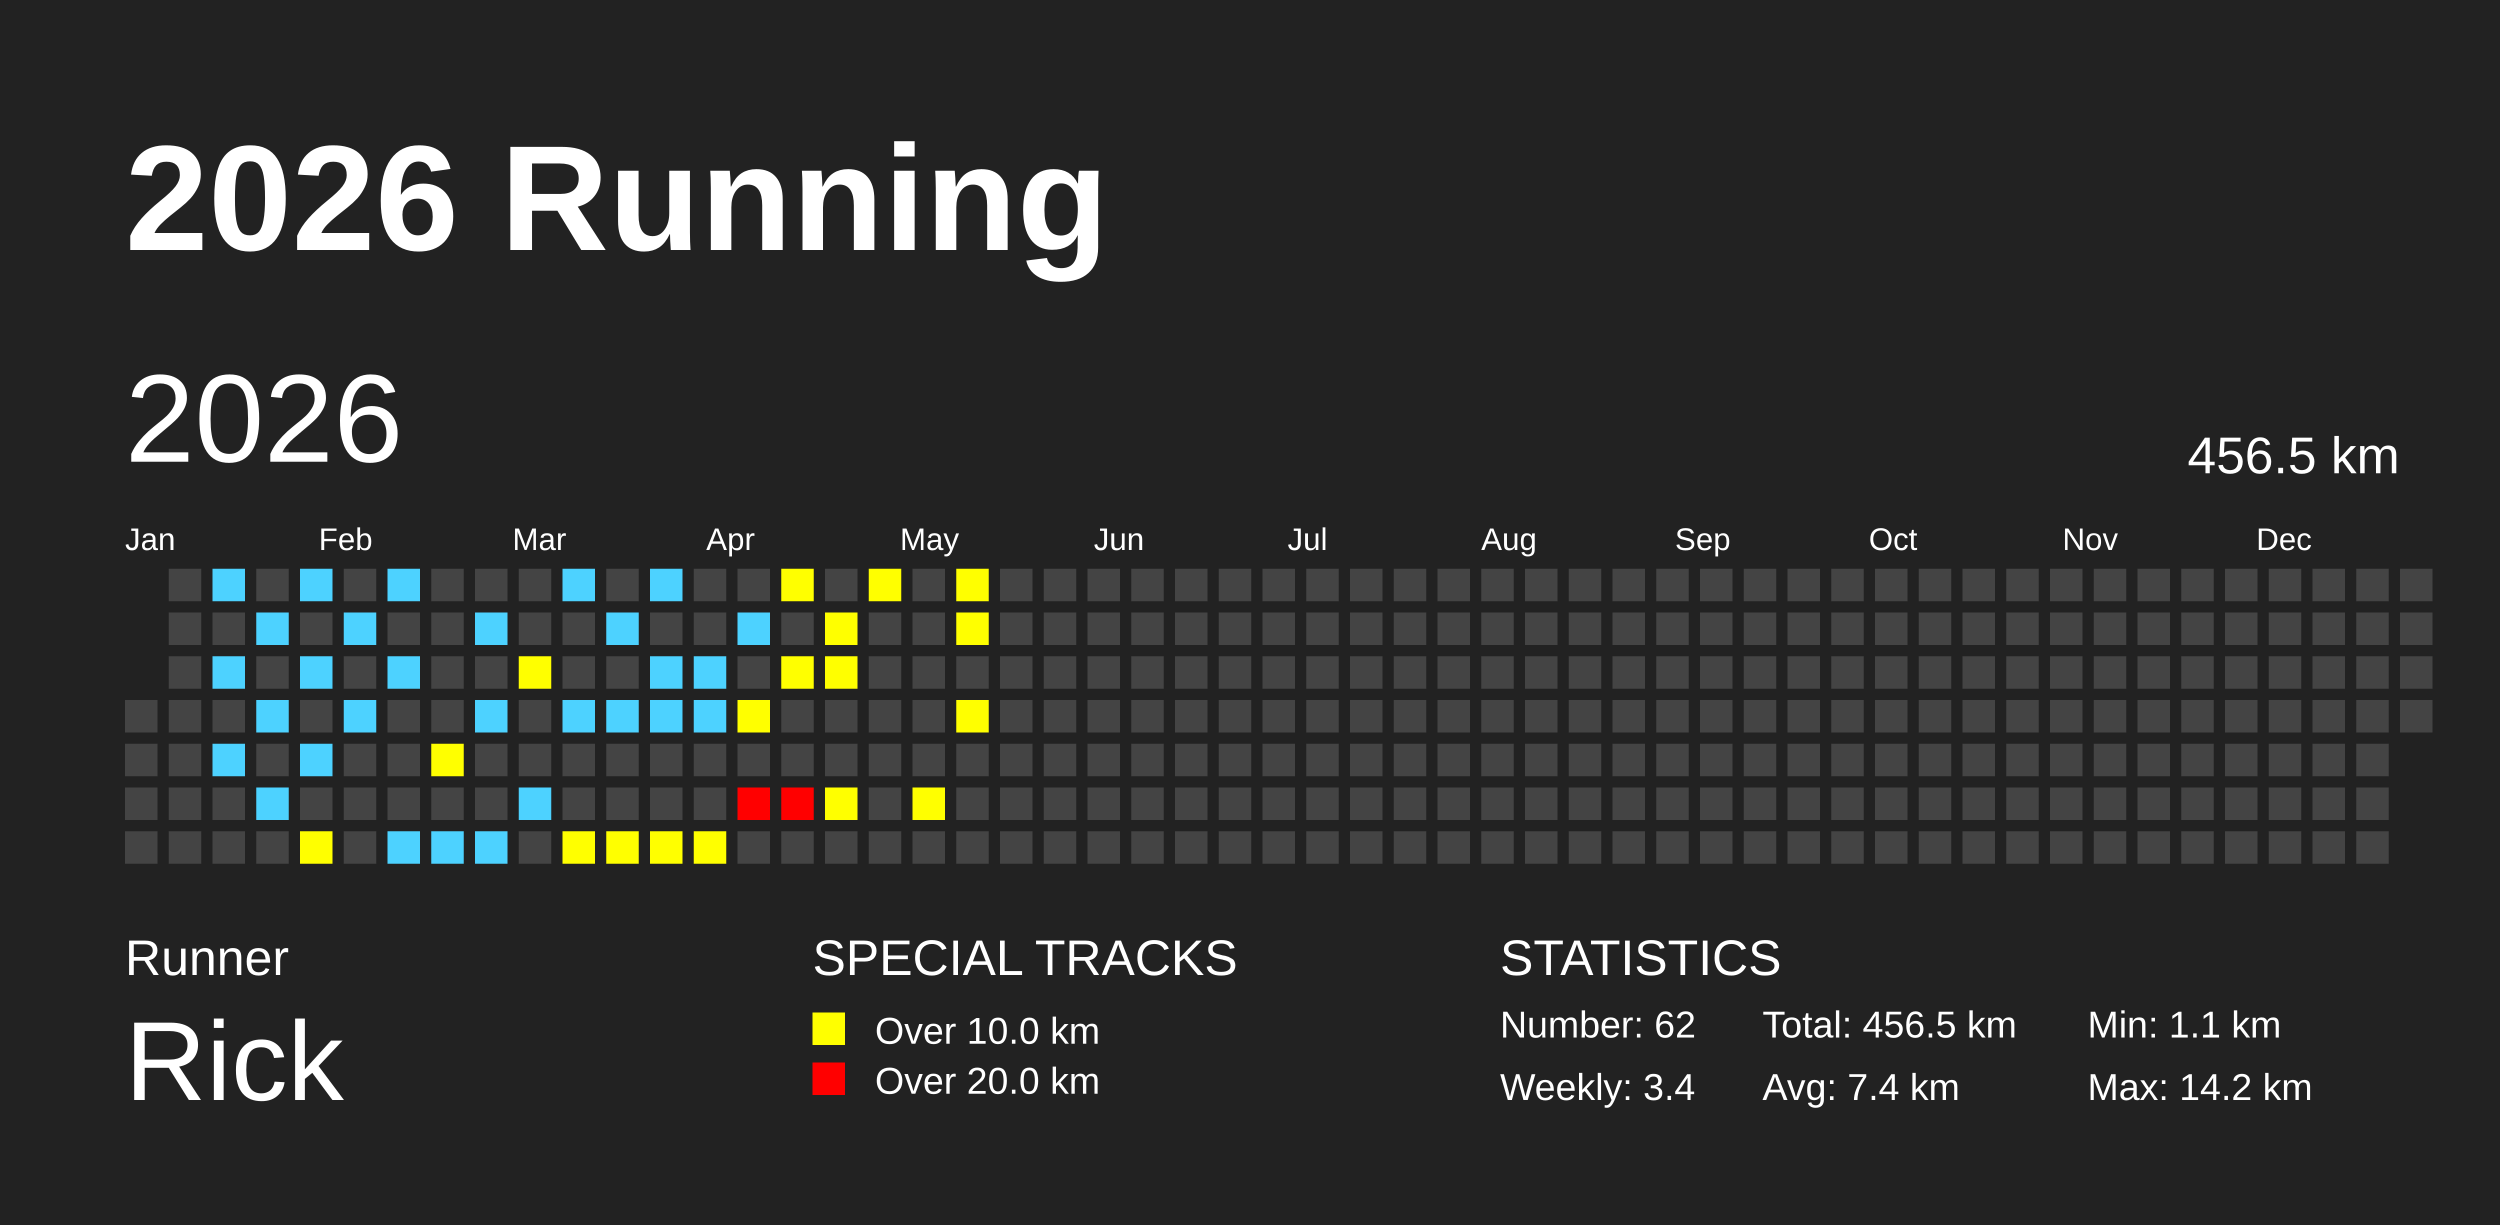
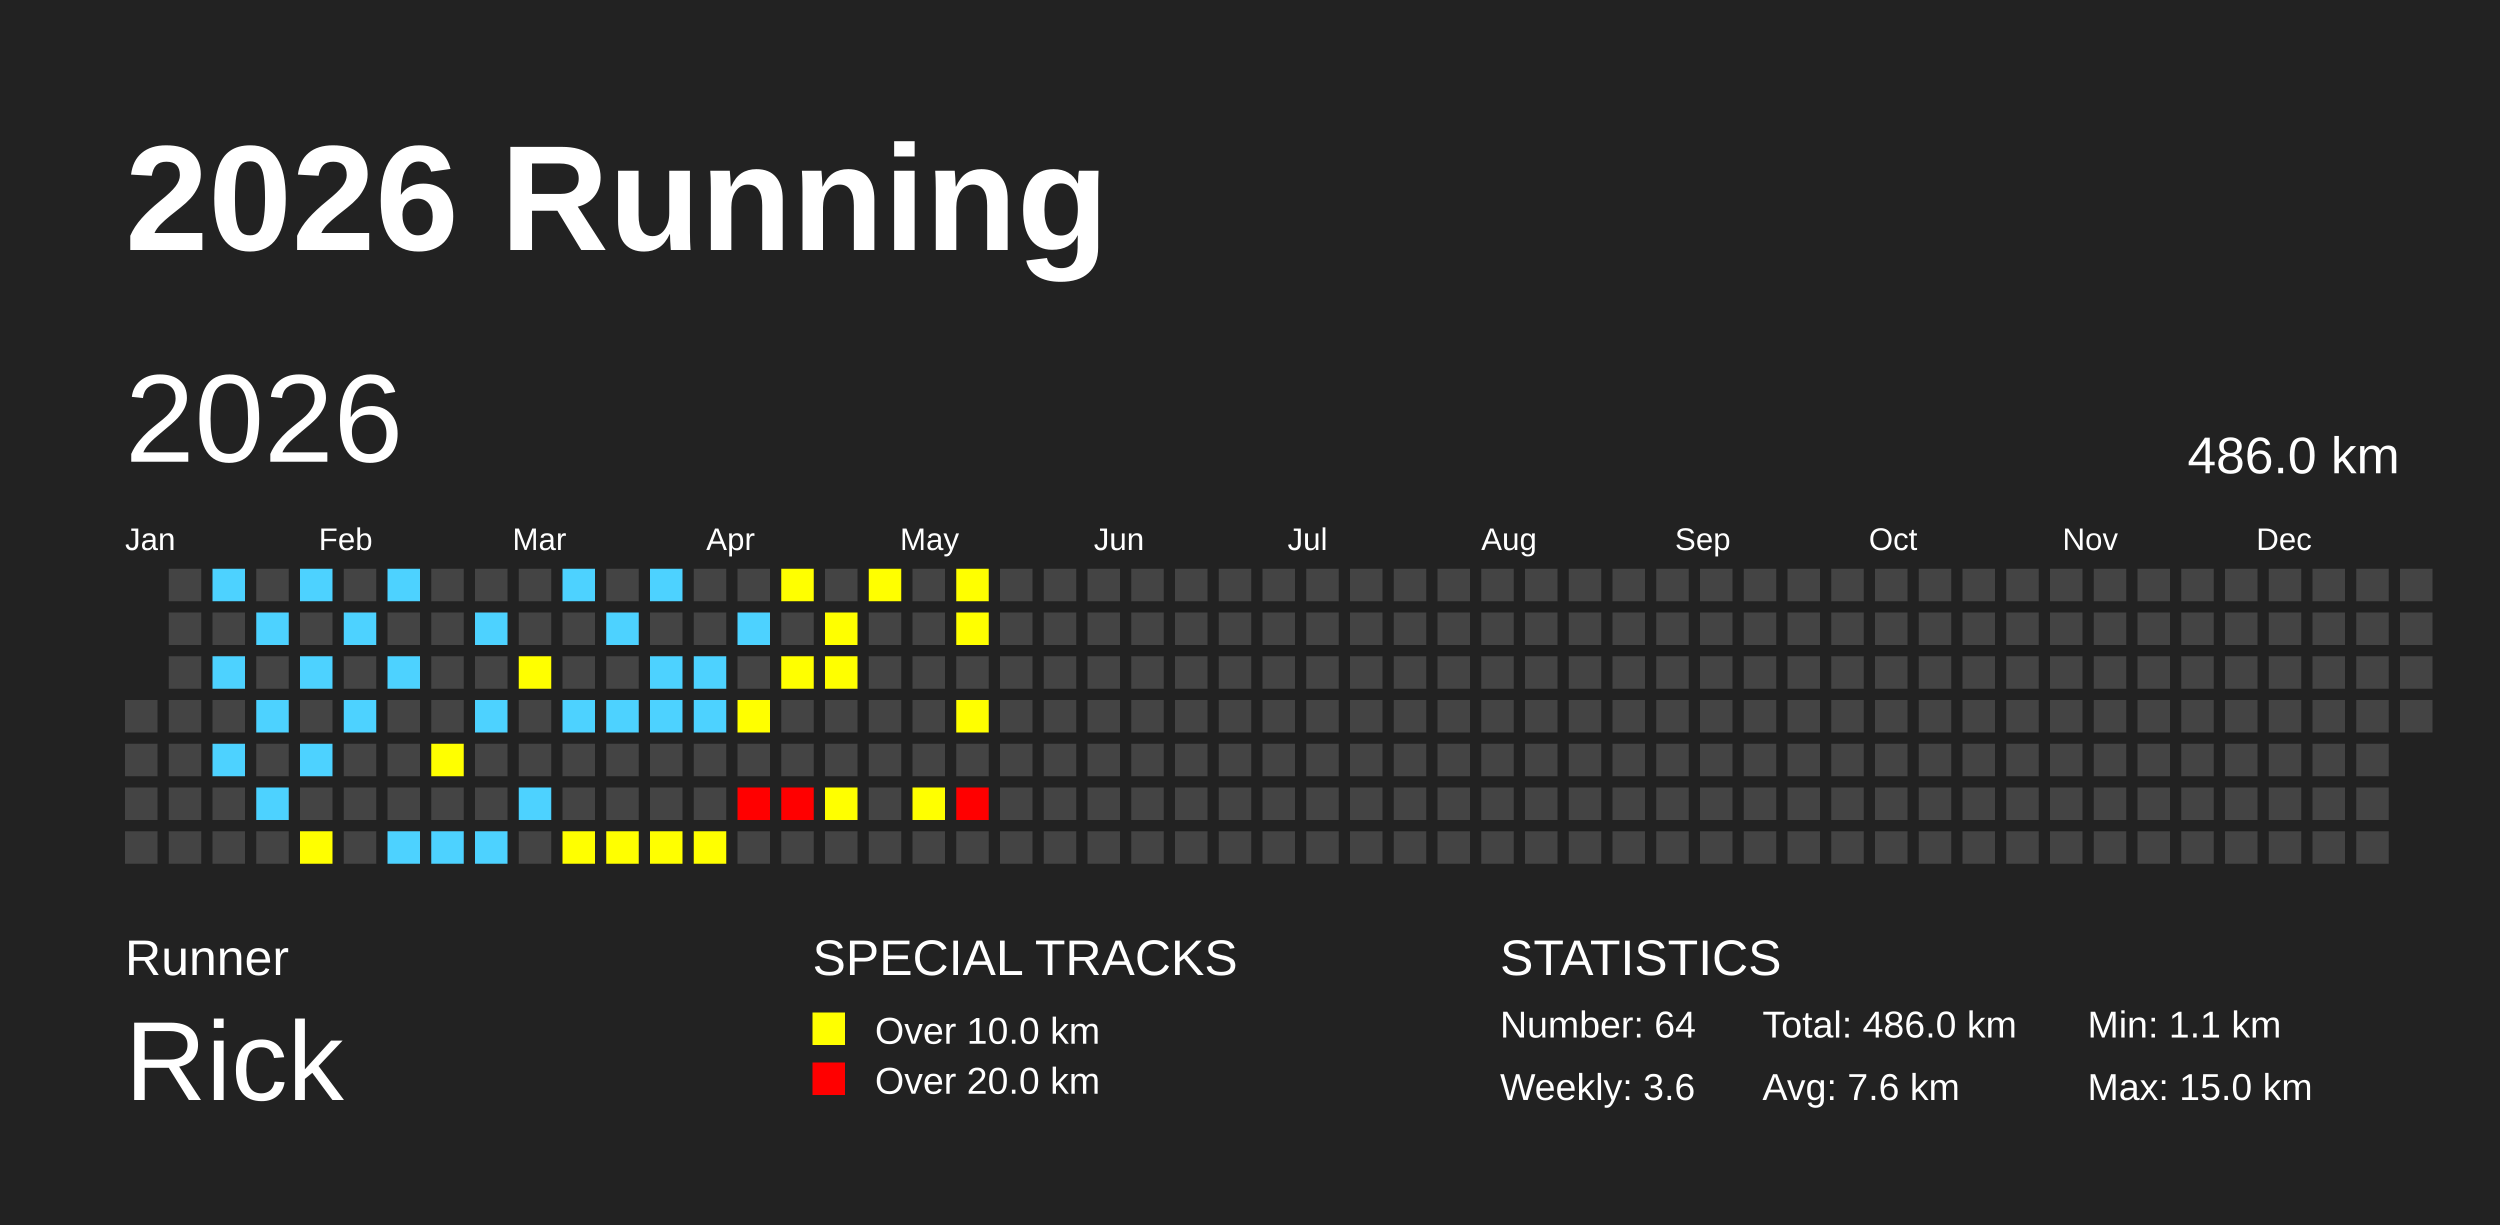
<svg xmlns="http://www.w3.org/2000/svg" baseProfile="full" height="98mm" version="1.1" viewBox="0,0,200,98" width="200mm">
  <defs>
    <pattern height="2" id="indoor-stripe" patternUnits="userSpaceOnUse" width="2">
      <line stroke="white" stroke-opacity="0.45" stroke-width="0.5" x1="0" x2="2" y1="2" y2="0" />
    </pattern>
  </defs>
  <rect fill="#222222" height="98" width="200" x="0" y="0" />
  <text fill="#FFFFFF" style="font-size:12px; font-family:Arial; font-weight:bold;" x="10" y="20">2026 Running</text>
  <text fill="#FFFFFF" style="font-size:4px; font-family:Arial" x="10" y="78">Runner</text>
  <text fill="#FFFFFF" style="font-size:9px; font-family:Arial" x="10" y="88">Rick</text>
  <text fill="#FFFFFF" style="font-size:4px; font-family:Arial" x="65" y="78">SPECIAL TRACKS</text>
  <rect fill="yellow" height="2.6" width="2.6" x="65" y="81" />
  <text fill="#FFFFFF" style="font-size:3px; font-family:Arial" x="70" y="83.5">Over 10.0 km</text>
  <rect fill="red" height="2.6" width="2.6" x="65" y="85" />
  <text fill="#FFFFFF" style="font-size:3px; font-family:Arial" x="70" y="87.5">Over 20.0 km</text>
  <text fill="#FFFFFF" style="font-size:4px; font-family:Arial" x="120" y="78">STATISTICS</text>
-   <text fill="#FFFFFF" style="font-size:3px; font-family:Arial" x="120" y="83">Number: 62</text>
-   <text fill="#FFFFFF" style="font-size:3px; font-family:Arial" x="120" y="88">Weekly: 3.4</text>
-   <text fill="#FFFFFF" style="font-size:3px; font-family:Arial" x="141" y="83">Total: 456.5 km</text>
-   <text fill="#FFFFFF" style="font-size:3px; font-family:Arial" x="141" y="88">Avg: 7.4 km</text>
+   <text fill="#FFFFFF" style="font-size:3px; font-family:Arial" x="120" y="83">Number: 64</text>
+   <text fill="#FFFFFF" style="font-size:3px; font-family:Arial" x="120" y="88">Weekly: 3.6</text>
+   <text fill="#FFFFFF" style="font-size:3px; font-family:Arial" x="141" y="83">Total: 486.0 km</text>
+   <text fill="#FFFFFF" style="font-size:3px; font-family:Arial" x="141" y="88">Avg: 7.6 km</text>
  <text fill="#FFFFFF" style="font-size:3px; font-family:Arial" x="167" y="83">Min: 1.1 km</text>
-   <text fill="#FFFFFF" style="font-size:3px; font-family:Arial" x="167" y="88">Max: 14.2 km</text>
+   <text fill="#FFFFFF" style="font-size:3px; font-family:Arial" x="167" y="88">Max: 15.0 km</text>
  <text dominant-baseline="hanging" fill="#FFFFFF" style="font-size:10.0px; font-family:Arial;" x="10" y="30">2026</text>
-   <text dominant-baseline="hanging" fill="#FFFFFF" style="font-size:4.125px; font-family:Arial;" x="175" y="35">456.5 km</text>
+   <text dominant-baseline="hanging" fill="#FFFFFF" style="font-size:4.125px; font-family:Arial;" x="175" y="35">486.0 km</text>
  <text fill="#FFFFFF" style="font-size:2.5px; font-family:Arial" x="10.0" y="44">Jan</text>
  <text fill="#FFFFFF" style="font-size:2.5px; font-family:Arial" x="25.5" y="44">Feb</text>
  <text fill="#FFFFFF" style="font-size:2.5px; font-family:Arial" x="41.0" y="44">Mar</text>
  <text fill="#FFFFFF" style="font-size:2.5px; font-family:Arial" x="56.5" y="44">Apr</text>
  <text fill="#FFFFFF" style="font-size:2.5px; font-family:Arial" x="72.0" y="44">May</text>
  <text fill="#FFFFFF" style="font-size:2.5px; font-family:Arial" x="87.5" y="44">Jun</text>
  <text fill="#FFFFFF" style="font-size:2.5px; font-family:Arial" x="103.0" y="44">Jul</text>
  <text fill="#FFFFFF" style="font-size:2.5px; font-family:Arial" x="118.5" y="44">Aug</text>
  <text fill="#FFFFFF" style="font-size:2.5px; font-family:Arial" x="134.0" y="44">Sep</text>
  <text fill="#FFFFFF" style="font-size:2.5px; font-family:Arial" x="149.5" y="44">Oct</text>
  <text fill="#FFFFFF" style="font-size:2.5px; font-family:Arial" x="165.0" y="44">Nov</text>
  <text fill="#FFFFFF" style="font-size:2.5px; font-family:Arial" x="180.5" y="44">Dec</text>
  <rect fill="#444444" height="2.6" width="2.6" x="10.0" y="56.0" />
  <rect fill="#444444" height="2.6" width="2.6" x="10.0" y="59.5" />
  <rect fill="#444444" height="2.6" width="2.6" x="10.0" y="63.0" />
  <rect fill="#444444" height="2.6" width="2.6" x="10.0" y="66.5" />
  <rect fill="#444444" height="2.6" width="2.6" x="13.5" y="45.5" />
  <rect fill="#444444" height="2.6" width="2.6" x="13.5" y="49.0" />
  <rect fill="#444444" height="2.6" width="2.6" x="13.5" y="52.5" />
  <rect fill="#444444" height="2.6" width="2.6" x="13.5" y="56.0" />
  <rect fill="#444444" height="2.6" width="2.6" x="13.5" y="59.5" />
  <rect fill="#444444" height="2.6" width="2.6" x="13.5" y="63.0" />
  <rect fill="#444444" height="2.6" width="2.6" x="13.5" y="66.5" />
  <rect fill="#4DD2FF" height="2.6" width="2.6" x="17.0" y="45.5" />
  <rect fill="#444444" height="2.6" width="2.6" x="17.0" y="49.0" />
  <rect fill="#4DD2FF" height="2.6" width="2.6" x="17.0" y="52.5" />
  <rect fill="#444444" height="2.6" width="2.6" x="17.0" y="56.0" />
  <rect fill="#4DD2FF" height="2.6" width="2.6" x="17.0" y="59.5" />
  <rect fill="#444444" height="2.6" width="2.6" x="17.0" y="63.0" />
  <rect fill="#444444" height="2.6" width="2.6" x="17.0" y="66.5" />
  <rect fill="#444444" height="2.6" width="2.6" x="20.5" y="45.5" />
  <rect fill="#4DD2FF" height="2.6" width="2.6" x="20.5" y="49.0" />
  <rect fill="#444444" height="2.6" width="2.6" x="20.5" y="52.5" />
  <rect fill="#4DD2FF" height="2.6" width="2.6" x="20.5" y="56.0" />
  <rect fill="#444444" height="2.6" width="2.6" x="20.5" y="59.5" />
  <rect fill="#4DD2FF" height="2.6" width="2.6" x="20.5" y="63.0" />
  <rect fill="#444444" height="2.6" width="2.6" x="20.5" y="66.5" />
  <rect fill="#4DD2FF" height="2.6" width="2.6" x="24.0" y="45.5" />
  <rect fill="#444444" height="2.6" width="2.6" x="24.0" y="49.0" />
  <rect fill="#4DD2FF" height="2.6" width="2.6" x="24.0" y="52.5" />
  <rect fill="#444444" height="2.6" width="2.6" x="24.0" y="56.0" />
  <rect fill="#4DD2FF" height="2.6" width="2.6" x="24.0" y="59.5" />
  <rect fill="#444444" height="2.6" width="2.6" x="24.0" y="63.0" />
  <rect fill="yellow" height="2.6" width="2.6" x="24.0" y="66.5" />
  <rect fill="#444444" height="2.6" width="2.6" x="27.5" y="45.5" />
  <rect fill="#4DD2FF" height="2.6" width="2.6" x="27.5" y="49.0" />
  <rect fill="#444444" height="2.6" width="2.6" x="27.5" y="52.5" />
  <rect fill="#4DD2FF" height="2.6" width="2.6" x="27.5" y="56.0" />
  <rect fill="#444444" height="2.6" width="2.6" x="27.5" y="59.5" />
  <rect fill="#444444" height="2.6" width="2.6" x="27.5" y="63.0" />
  <rect fill="#444444" height="2.6" width="2.6" x="27.5" y="66.5" />
  <rect fill="#4DD2FF" height="2.6" width="2.6" x="31.0" y="45.5" />
  <rect fill="#444444" height="2.6" width="2.6" x="31.0" y="49.0" />
  <rect fill="#4DD2FF" height="2.6" width="2.6" x="31.0" y="52.5" />
  <rect fill="#444444" height="2.6" width="2.6" x="31.0" y="56.0" />
  <rect fill="#444444" height="2.6" width="2.6" x="31.0" y="59.5" />
  <rect fill="#444444" height="2.6" width="2.6" x="31.0" y="63.0" />
  <rect fill="#4DD2FF" height="2.6" width="2.6" x="31.0" y="66.5" />
  <rect fill="#444444" height="2.6" width="2.6" x="34.5" y="45.5" />
  <rect fill="#444444" height="2.6" width="2.6" x="34.5" y="49.0" />
  <rect fill="#444444" height="2.6" width="2.6" x="34.5" y="52.5" />
  <rect fill="#444444" height="2.6" width="2.6" x="34.5" y="56.0" />
  <rect fill="yellow" height="2.6" width="2.6" x="34.5" y="59.5" />
  <rect fill="#444444" height="2.6" width="2.6" x="34.5" y="63.0" />
  <rect fill="#4DD2FF" height="2.6" width="2.6" x="34.5" y="66.5" />
  <rect fill="#444444" height="2.6" width="2.6" x="38.0" y="45.5" />
  <rect fill="#4DD2FF" height="2.6" width="2.6" x="38.0" y="49.0" />
  <rect fill="#444444" height="2.6" width="2.6" x="38.0" y="52.5" />
  <rect fill="#4DD2FF" height="2.6" width="2.6" x="38.0" y="56.0" />
  <rect fill="#444444" height="2.6" width="2.6" x="38.0" y="59.5" />
  <rect fill="#444444" height="2.6" width="2.6" x="38.0" y="63.0" />
  <rect fill="#4DD2FF" height="2.6" width="2.6" x="38.0" y="66.5" />
  <rect fill="#444444" height="2.6" width="2.6" x="41.5" y="45.5" />
  <rect fill="#444444" height="2.6" width="2.6" x="41.5" y="49.0" />
  <rect fill="yellow" height="2.6" width="2.6" x="41.5" y="52.5" />
  <rect fill="#444444" height="2.6" width="2.6" x="41.5" y="56.0" />
  <rect fill="#444444" height="2.6" width="2.6" x="41.5" y="59.5" />
  <rect fill="#4DD2FF" height="2.6" width="2.6" x="41.5" y="63.0" />
  <rect fill="#444444" height="2.6" width="2.6" x="41.5" y="66.5" />
  <rect fill="#4DD2FF" height="2.6" width="2.6" x="45.0" y="45.5" />
  <rect fill="#444444" height="2.6" width="2.6" x="45.0" y="49.0" />
  <rect fill="#444444" height="2.6" width="2.6" x="45.0" y="52.5" />
  <rect fill="#4DD2FF" height="2.6" width="2.6" x="45.0" y="56.0" />
  <rect fill="#444444" height="2.6" width="2.6" x="45.0" y="59.5" />
  <rect fill="#444444" height="2.6" width="2.6" x="45.0" y="63.0" />
  <rect fill="yellow" height="2.6" width="2.6" x="45.0" y="66.5" />
  <rect fill="#444444" height="2.6" width="2.6" x="48.5" y="45.5" />
  <rect fill="#4DD2FF" height="2.6" width="2.6" x="48.5" y="49.0" />
  <rect fill="#444444" height="2.6" width="2.6" x="48.5" y="52.5" />
  <rect fill="#4DD2FF" height="2.6" width="2.6" x="48.5" y="56.0" />
  <rect fill="#444444" height="2.6" width="2.6" x="48.5" y="59.5" />
  <rect fill="#444444" height="2.6" width="2.6" x="48.5" y="63.0" />
  <rect fill="yellow" height="2.6" width="2.6" x="48.5" y="66.5" />
  <rect fill="#4DD2FF" height="2.6" width="2.6" x="52.0" y="45.5" />
  <rect fill="#444444" height="2.6" width="2.6" x="52.0" y="49.0" />
  <rect fill="#4DD2FF" height="2.6" width="2.6" x="52.0" y="52.5" />
  <rect fill="#4DD2FF" height="2.6" width="2.6" x="52.0" y="56.0" />
  <rect fill="#444444" height="2.6" width="2.6" x="52.0" y="59.5" />
  <rect fill="#444444" height="2.6" width="2.6" x="52.0" y="63.0" />
  <rect fill="yellow" height="2.6" width="2.6" x="52.0" y="66.5" />
  <rect fill="#444444" height="2.6" width="2.6" x="55.5" y="45.5" />
  <rect fill="#444444" height="2.6" width="2.6" x="55.5" y="49.0" />
  <rect fill="#4DD2FF" height="2.6" width="2.6" x="55.5" y="52.5" />
  <rect fill="#4DD2FF" height="2.6" width="2.6" x="55.5" y="56.0" />
  <rect fill="#444444" height="2.6" width="2.6" x="55.5" y="59.5" />
  <rect fill="#444444" height="2.6" width="2.6" x="55.5" y="63.0" />
  <rect fill="yellow" height="2.6" width="2.6" x="55.5" y="66.5" />
  <rect fill="#444444" height="2.6" width="2.6" x="59.0" y="45.5" />
  <rect fill="#4DD2FF" height="2.6" width="2.6" x="59.0" y="49.0" />
  <rect fill="#444444" height="2.6" width="2.6" x="59.0" y="52.5" />
  <rect fill="yellow" height="2.6" width="2.6" x="59.0" y="56.0" />
  <rect fill="#444444" height="2.6" width="2.6" x="59.0" y="59.5" />
  <rect fill="red" height="2.6" width="2.6" x="59.0" y="63.0" />
  <rect fill="#444444" height="2.6" width="2.6" x="59.0" y="66.5" />
  <rect fill="yellow" height="2.6" width="2.6" x="62.5" y="45.5" />
  <rect fill="#444444" height="2.6" width="2.6" x="62.5" y="49.0" />
  <rect fill="yellow" height="2.6" width="2.6" x="62.5" y="52.5" />
  <rect fill="#444444" height="2.6" width="2.6" x="62.5" y="56.0" />
  <rect fill="#444444" height="2.6" width="2.6" x="62.5" y="59.5" />
  <rect fill="red" height="2.6" width="2.6" x="62.5" y="63.0" />
  <rect fill="#444444" height="2.6" width="2.6" x="62.5" y="66.5" />
  <rect fill="#444444" height="2.6" width="2.6" x="66.0" y="45.5" />
  <rect fill="yellow" height="2.6" width="2.6" x="66.0" y="49.0" />
  <rect fill="yellow" height="2.6" width="2.6" x="66.0" y="52.5" />
  <rect fill="#444444" height="2.6" width="2.6" x="66.0" y="56.0" />
  <rect fill="#444444" height="2.6" width="2.6" x="66.0" y="59.5" />
  <rect fill="yellow" height="2.6" width="2.6" x="66.0" y="63.0" />
  <rect fill="#444444" height="2.6" width="2.6" x="66.0" y="66.5" />
  <rect fill="yellow" height="2.6" width="2.6" x="69.5" y="45.5" />
  <rect fill="#444444" height="2.6" width="2.6" x="69.5" y="49.0" />
  <rect fill="#444444" height="2.6" width="2.6" x="69.5" y="52.5" />
  <rect fill="#444444" height="2.6" width="2.6" x="69.5" y="56.0" />
  <rect fill="#444444" height="2.6" width="2.6" x="69.5" y="59.5" />
  <rect fill="#444444" height="2.6" width="2.6" x="69.5" y="63.0" />
  <rect fill="#444444" height="2.6" width="2.6" x="69.5" y="66.5" />
  <rect fill="#444444" height="2.6" width="2.6" x="73.0" y="45.5" />
  <rect fill="#444444" height="2.6" width="2.6" x="73.0" y="49.0" />
  <rect fill="#444444" height="2.6" width="2.6" x="73.0" y="52.5" />
  <rect fill="#444444" height="2.6" width="2.6" x="73.0" y="56.0" />
  <rect fill="#444444" height="2.6" width="2.6" x="73.0" y="59.5" />
  <rect fill="yellow" height="2.6" width="2.6" x="73.0" y="63.0" />
  <rect fill="#444444" height="2.6" width="2.6" x="73.0" y="66.5" />
  <rect fill="yellow" height="2.6" width="2.6" x="76.5" y="45.5" />
  <rect fill="yellow" height="2.6" width="2.6" x="76.5" y="49.0" />
  <rect fill="#444444" height="2.6" width="2.6" x="76.5" y="52.5" />
  <rect fill="yellow" height="2.6" width="2.6" x="76.5" y="56.0" />
  <rect fill="#444444" height="2.6" width="2.6" x="76.5" y="59.5" />
-   <rect fill="#444444" height="2.6" width="2.6" x="76.5" y="63.0" />
+   <rect fill="red" height="2.6" width="2.6" x="76.5" y="63.0" />
  <rect fill="#444444" height="2.6" width="2.6" x="76.5" y="66.5" />
  <rect fill="#444444" height="2.6" width="2.6" x="80.0" y="45.5" />
  <rect fill="#444444" height="2.6" width="2.6" x="80.0" y="49.0" />
  <rect fill="#444444" height="2.6" width="2.6" x="80.0" y="52.5" />
  <rect fill="#444444" height="2.6" width="2.6" x="80.0" y="56.0" />
  <rect fill="#444444" height="2.6" width="2.6" x="80.0" y="59.5" />
  <rect fill="#444444" height="2.6" width="2.6" x="80.0" y="63.0" />
  <rect fill="#444444" height="2.6" width="2.6" x="80.0" y="66.5" />
  <rect fill="#444444" height="2.6" width="2.6" x="83.5" y="45.5" />
  <rect fill="#444444" height="2.6" width="2.6" x="83.5" y="49.0" />
  <rect fill="#444444" height="2.6" width="2.6" x="83.5" y="52.5" />
  <rect fill="#444444" height="2.6" width="2.6" x="83.5" y="56.0" />
  <rect fill="#444444" height="2.6" width="2.6" x="83.5" y="59.5" />
  <rect fill="#444444" height="2.6" width="2.6" x="83.5" y="63.0" />
  <rect fill="#444444" height="2.6" width="2.6" x="83.5" y="66.5" />
  <rect fill="#444444" height="2.6" width="2.6" x="87.0" y="45.5" />
  <rect fill="#444444" height="2.6" width="2.6" x="87.0" y="49.0" />
  <rect fill="#444444" height="2.6" width="2.6" x="87.0" y="52.5" />
  <rect fill="#444444" height="2.6" width="2.6" x="87.0" y="56.0" />
  <rect fill="#444444" height="2.6" width="2.6" x="87.0" y="59.5" />
  <rect fill="#444444" height="2.6" width="2.6" x="87.0" y="63.0" />
  <rect fill="#444444" height="2.6" width="2.6" x="87.0" y="66.5" />
  <rect fill="#444444" height="2.6" width="2.6" x="90.5" y="45.5" />
  <rect fill="#444444" height="2.6" width="2.6" x="90.5" y="49.0" />
  <rect fill="#444444" height="2.6" width="2.6" x="90.5" y="52.5" />
  <rect fill="#444444" height="2.6" width="2.6" x="90.5" y="56.0" />
  <rect fill="#444444" height="2.6" width="2.6" x="90.5" y="59.5" />
  <rect fill="#444444" height="2.6" width="2.6" x="90.5" y="63.0" />
  <rect fill="#444444" height="2.6" width="2.6" x="90.5" y="66.5" />
  <rect fill="#444444" height="2.6" width="2.6" x="94.0" y="45.5" />
  <rect fill="#444444" height="2.6" width="2.6" x="94.0" y="49.0" />
  <rect fill="#444444" height="2.6" width="2.6" x="94.0" y="52.5" />
  <rect fill="#444444" height="2.6" width="2.6" x="94.0" y="56.0" />
  <rect fill="#444444" height="2.6" width="2.6" x="94.0" y="59.5" />
  <rect fill="#444444" height="2.6" width="2.6" x="94.0" y="63.0" />
  <rect fill="#444444" height="2.6" width="2.6" x="94.0" y="66.5" />
  <rect fill="#444444" height="2.6" width="2.6" x="97.5" y="45.5" />
  <rect fill="#444444" height="2.6" width="2.6" x="97.5" y="49.0" />
  <rect fill="#444444" height="2.6" width="2.6" x="97.5" y="52.5" />
  <rect fill="#444444" height="2.6" width="2.6" x="97.5" y="56.0" />
  <rect fill="#444444" height="2.6" width="2.6" x="97.5" y="59.5" />
  <rect fill="#444444" height="2.6" width="2.6" x="97.5" y="63.0" />
  <rect fill="#444444" height="2.6" width="2.6" x="97.5" y="66.5" />
  <rect fill="#444444" height="2.6" width="2.6" x="101.0" y="45.5" />
  <rect fill="#444444" height="2.6" width="2.6" x="101.0" y="49.0" />
  <rect fill="#444444" height="2.6" width="2.6" x="101.0" y="52.5" />
  <rect fill="#444444" height="2.6" width="2.6" x="101.0" y="56.0" />
  <rect fill="#444444" height="2.6" width="2.6" x="101.0" y="59.5" />
  <rect fill="#444444" height="2.6" width="2.6" x="101.0" y="63.0" />
  <rect fill="#444444" height="2.6" width="2.6" x="101.0" y="66.5" />
  <rect fill="#444444" height="2.6" width="2.6" x="104.5" y="45.5" />
  <rect fill="#444444" height="2.6" width="2.6" x="104.5" y="49.0" />
  <rect fill="#444444" height="2.6" width="2.6" x="104.5" y="52.5" />
  <rect fill="#444444" height="2.6" width="2.6" x="104.5" y="56.0" />
  <rect fill="#444444" height="2.6" width="2.6" x="104.5" y="59.5" />
  <rect fill="#444444" height="2.6" width="2.6" x="104.5" y="63.0" />
  <rect fill="#444444" height="2.6" width="2.6" x="104.5" y="66.5" />
  <rect fill="#444444" height="2.6" width="2.6" x="108.0" y="45.5" />
  <rect fill="#444444" height="2.6" width="2.6" x="108.0" y="49.0" />
  <rect fill="#444444" height="2.6" width="2.6" x="108.0" y="52.5" />
  <rect fill="#444444" height="2.6" width="2.6" x="108.0" y="56.0" />
  <rect fill="#444444" height="2.6" width="2.6" x="108.0" y="59.5" />
  <rect fill="#444444" height="2.6" width="2.6" x="108.0" y="63.0" />
  <rect fill="#444444" height="2.6" width="2.6" x="108.0" y="66.5" />
  <rect fill="#444444" height="2.6" width="2.6" x="111.5" y="45.5" />
  <rect fill="#444444" height="2.6" width="2.6" x="111.5" y="49.0" />
  <rect fill="#444444" height="2.6" width="2.6" x="111.5" y="52.5" />
  <rect fill="#444444" height="2.6" width="2.6" x="111.5" y="56.0" />
  <rect fill="#444444" height="2.6" width="2.6" x="111.5" y="59.5" />
  <rect fill="#444444" height="2.6" width="2.6" x="111.5" y="63.0" />
  <rect fill="#444444" height="2.6" width="2.6" x="111.5" y="66.5" />
  <rect fill="#444444" height="2.6" width="2.6" x="115.0" y="45.5" />
  <rect fill="#444444" height="2.6" width="2.6" x="115.0" y="49.0" />
  <rect fill="#444444" height="2.6" width="2.6" x="115.0" y="52.5" />
  <rect fill="#444444" height="2.6" width="2.6" x="115.0" y="56.0" />
  <rect fill="#444444" height="2.6" width="2.6" x="115.0" y="59.5" />
  <rect fill="#444444" height="2.6" width="2.6" x="115.0" y="63.0" />
  <rect fill="#444444" height="2.6" width="2.6" x="115.0" y="66.5" />
  <rect fill="#444444" height="2.6" width="2.6" x="118.5" y="45.5" />
  <rect fill="#444444" height="2.6" width="2.6" x="118.5" y="49.0" />
  <rect fill="#444444" height="2.6" width="2.6" x="118.5" y="52.5" />
  <rect fill="#444444" height="2.6" width="2.6" x="118.5" y="56.0" />
  <rect fill="#444444" height="2.6" width="2.6" x="118.5" y="59.5" />
  <rect fill="#444444" height="2.6" width="2.6" x="118.5" y="63.0" />
  <rect fill="#444444" height="2.6" width="2.6" x="118.5" y="66.5" />
  <rect fill="#444444" height="2.6" width="2.6" x="122.0" y="45.5" />
  <rect fill="#444444" height="2.6" width="2.6" x="122.0" y="49.0" />
  <rect fill="#444444" height="2.6" width="2.6" x="122.0" y="52.5" />
  <rect fill="#444444" height="2.6" width="2.6" x="122.0" y="56.0" />
  <rect fill="#444444" height="2.6" width="2.6" x="122.0" y="59.5" />
  <rect fill="#444444" height="2.6" width="2.6" x="122.0" y="63.0" />
  <rect fill="#444444" height="2.6" width="2.6" x="122.0" y="66.5" />
  <rect fill="#444444" height="2.6" width="2.6" x="125.5" y="45.5" />
  <rect fill="#444444" height="2.6" width="2.6" x="125.5" y="49.0" />
  <rect fill="#444444" height="2.6" width="2.6" x="125.5" y="52.5" />
  <rect fill="#444444" height="2.6" width="2.6" x="125.5" y="56.0" />
  <rect fill="#444444" height="2.6" width="2.6" x="125.5" y="59.5" />
  <rect fill="#444444" height="2.6" width="2.6" x="125.5" y="63.0" />
  <rect fill="#444444" height="2.6" width="2.6" x="125.5" y="66.5" />
  <rect fill="#444444" height="2.6" width="2.6" x="129.0" y="45.5" />
  <rect fill="#444444" height="2.6" width="2.6" x="129.0" y="49.0" />
  <rect fill="#444444" height="2.6" width="2.6" x="129.0" y="52.5" />
  <rect fill="#444444" height="2.6" width="2.6" x="129.0" y="56.0" />
  <rect fill="#444444" height="2.6" width="2.6" x="129.0" y="59.5" />
  <rect fill="#444444" height="2.6" width="2.6" x="129.0" y="63.0" />
  <rect fill="#444444" height="2.6" width="2.6" x="129.0" y="66.5" />
  <rect fill="#444444" height="2.6" width="2.6" x="132.5" y="45.5" />
  <rect fill="#444444" height="2.6" width="2.6" x="132.5" y="49.0" />
  <rect fill="#444444" height="2.6" width="2.6" x="132.5" y="52.5" />
  <rect fill="#444444" height="2.6" width="2.6" x="132.5" y="56.0" />
  <rect fill="#444444" height="2.6" width="2.6" x="132.5" y="59.5" />
  <rect fill="#444444" height="2.6" width="2.6" x="132.5" y="63.0" />
  <rect fill="#444444" height="2.6" width="2.6" x="132.5" y="66.5" />
  <rect fill="#444444" height="2.6" width="2.6" x="136.0" y="45.5" />
  <rect fill="#444444" height="2.6" width="2.6" x="136.0" y="49.0" />
  <rect fill="#444444" height="2.6" width="2.6" x="136.0" y="52.5" />
  <rect fill="#444444" height="2.6" width="2.6" x="136.0" y="56.0" />
  <rect fill="#444444" height="2.6" width="2.6" x="136.0" y="59.5" />
  <rect fill="#444444" height="2.6" width="2.6" x="136.0" y="63.0" />
  <rect fill="#444444" height="2.6" width="2.6" x="136.0" y="66.5" />
  <rect fill="#444444" height="2.6" width="2.6" x="139.5" y="45.5" />
  <rect fill="#444444" height="2.6" width="2.6" x="139.5" y="49.0" />
  <rect fill="#444444" height="2.6" width="2.6" x="139.5" y="52.5" />
  <rect fill="#444444" height="2.6" width="2.6" x="139.5" y="56.0" />
  <rect fill="#444444" height="2.6" width="2.6" x="139.5" y="59.5" />
  <rect fill="#444444" height="2.6" width="2.6" x="139.5" y="63.0" />
  <rect fill="#444444" height="2.6" width="2.6" x="139.5" y="66.5" />
  <rect fill="#444444" height="2.6" width="2.6" x="143.0" y="45.5" />
  <rect fill="#444444" height="2.6" width="2.6" x="143.0" y="49.0" />
  <rect fill="#444444" height="2.6" width="2.6" x="143.0" y="52.5" />
  <rect fill="#444444" height="2.6" width="2.6" x="143.0" y="56.0" />
  <rect fill="#444444" height="2.6" width="2.6" x="143.0" y="59.5" />
  <rect fill="#444444" height="2.6" width="2.6" x="143.0" y="63.0" />
  <rect fill="#444444" height="2.6" width="2.6" x="143.0" y="66.5" />
  <rect fill="#444444" height="2.6" width="2.6" x="146.5" y="45.5" />
  <rect fill="#444444" height="2.6" width="2.6" x="146.5" y="49.0" />
  <rect fill="#444444" height="2.6" width="2.6" x="146.5" y="52.5" />
  <rect fill="#444444" height="2.6" width="2.6" x="146.5" y="56.0" />
  <rect fill="#444444" height="2.6" width="2.6" x="146.5" y="59.5" />
  <rect fill="#444444" height="2.6" width="2.6" x="146.5" y="63.0" />
  <rect fill="#444444" height="2.6" width="2.6" x="146.5" y="66.5" />
  <rect fill="#444444" height="2.6" width="2.6" x="150.0" y="45.5" />
  <rect fill="#444444" height="2.6" width="2.6" x="150.0" y="49.0" />
  <rect fill="#444444" height="2.6" width="2.6" x="150.0" y="52.5" />
  <rect fill="#444444" height="2.6" width="2.6" x="150.0" y="56.0" />
  <rect fill="#444444" height="2.6" width="2.6" x="150.0" y="59.5" />
  <rect fill="#444444" height="2.6" width="2.6" x="150.0" y="63.0" />
  <rect fill="#444444" height="2.6" width="2.6" x="150.0" y="66.5" />
  <rect fill="#444444" height="2.6" width="2.6" x="153.5" y="45.5" />
  <rect fill="#444444" height="2.6" width="2.6" x="153.5" y="49.0" />
  <rect fill="#444444" height="2.6" width="2.6" x="153.5" y="52.5" />
  <rect fill="#444444" height="2.6" width="2.6" x="153.5" y="56.0" />
  <rect fill="#444444" height="2.6" width="2.6" x="153.5" y="59.5" />
  <rect fill="#444444" height="2.6" width="2.6" x="153.5" y="63.0" />
  <rect fill="#444444" height="2.6" width="2.6" x="153.5" y="66.5" />
  <rect fill="#444444" height="2.6" width="2.6" x="157.0" y="45.5" />
  <rect fill="#444444" height="2.6" width="2.6" x="157.0" y="49.0" />
  <rect fill="#444444" height="2.6" width="2.6" x="157.0" y="52.5" />
  <rect fill="#444444" height="2.6" width="2.6" x="157.0" y="56.0" />
  <rect fill="#444444" height="2.6" width="2.6" x="157.0" y="59.5" />
  <rect fill="#444444" height="2.6" width="2.6" x="157.0" y="63.0" />
  <rect fill="#444444" height="2.6" width="2.6" x="157.0" y="66.5" />
  <rect fill="#444444" height="2.6" width="2.6" x="160.5" y="45.5" />
  <rect fill="#444444" height="2.6" width="2.6" x="160.5" y="49.0" />
  <rect fill="#444444" height="2.6" width="2.6" x="160.5" y="52.5" />
  <rect fill="#444444" height="2.6" width="2.6" x="160.5" y="56.0" />
  <rect fill="#444444" height="2.6" width="2.6" x="160.5" y="59.5" />
  <rect fill="#444444" height="2.6" width="2.6" x="160.5" y="63.0" />
  <rect fill="#444444" height="2.6" width="2.6" x="160.5" y="66.5" />
  <rect fill="#444444" height="2.6" width="2.6" x="164.0" y="45.5" />
  <rect fill="#444444" height="2.6" width="2.6" x="164.0" y="49.0" />
  <rect fill="#444444" height="2.6" width="2.6" x="164.0" y="52.5" />
  <rect fill="#444444" height="2.6" width="2.6" x="164.0" y="56.0" />
  <rect fill="#444444" height="2.6" width="2.6" x="164.0" y="59.5" />
  <rect fill="#444444" height="2.6" width="2.6" x="164.0" y="63.0" />
  <rect fill="#444444" height="2.6" width="2.6" x="164.0" y="66.5" />
  <rect fill="#444444" height="2.6" width="2.6" x="167.5" y="45.5" />
  <rect fill="#444444" height="2.6" width="2.6" x="167.5" y="49.0" />
  <rect fill="#444444" height="2.6" width="2.6" x="167.5" y="52.5" />
  <rect fill="#444444" height="2.6" width="2.6" x="167.5" y="56.0" />
  <rect fill="#444444" height="2.6" width="2.6" x="167.5" y="59.5" />
  <rect fill="#444444" height="2.6" width="2.6" x="167.5" y="63.0" />
  <rect fill="#444444" height="2.6" width="2.6" x="167.5" y="66.5" />
  <rect fill="#444444" height="2.6" width="2.6" x="171.0" y="45.5" />
  <rect fill="#444444" height="2.6" width="2.6" x="171.0" y="49.0" />
  <rect fill="#444444" height="2.6" width="2.6" x="171.0" y="52.5" />
  <rect fill="#444444" height="2.6" width="2.6" x="171.0" y="56.0" />
  <rect fill="#444444" height="2.6" width="2.6" x="171.0" y="59.5" />
  <rect fill="#444444" height="2.6" width="2.6" x="171.0" y="63.0" />
  <rect fill="#444444" height="2.6" width="2.6" x="171.0" y="66.5" />
  <rect fill="#444444" height="2.6" width="2.6" x="174.5" y="45.5" />
  <rect fill="#444444" height="2.6" width="2.6" x="174.5" y="49.0" />
  <rect fill="#444444" height="2.6" width="2.6" x="174.5" y="52.5" />
  <rect fill="#444444" height="2.6" width="2.6" x="174.5" y="56.0" />
  <rect fill="#444444" height="2.6" width="2.6" x="174.5" y="59.5" />
  <rect fill="#444444" height="2.6" width="2.6" x="174.5" y="63.0" />
  <rect fill="#444444" height="2.6" width="2.6" x="174.5" y="66.5" />
  <rect fill="#444444" height="2.6" width="2.6" x="178.0" y="45.5" />
  <rect fill="#444444" height="2.6" width="2.6" x="178.0" y="49.0" />
  <rect fill="#444444" height="2.6" width="2.6" x="178.0" y="52.5" />
  <rect fill="#444444" height="2.6" width="2.6" x="178.0" y="56.0" />
  <rect fill="#444444" height="2.6" width="2.6" x="178.0" y="59.5" />
  <rect fill="#444444" height="2.6" width="2.6" x="178.0" y="63.0" />
  <rect fill="#444444" height="2.6" width="2.6" x="178.0" y="66.5" />
  <rect fill="#444444" height="2.6" width="2.6" x="181.5" y="45.5" />
  <rect fill="#444444" height="2.6" width="2.6" x="181.5" y="49.0" />
  <rect fill="#444444" height="2.6" width="2.6" x="181.5" y="52.5" />
  <rect fill="#444444" height="2.6" width="2.6" x="181.5" y="56.0" />
  <rect fill="#444444" height="2.6" width="2.6" x="181.5" y="59.5" />
  <rect fill="#444444" height="2.6" width="2.6" x="181.5" y="63.0" />
  <rect fill="#444444" height="2.6" width="2.6" x="181.5" y="66.5" />
  <rect fill="#444444" height="2.6" width="2.6" x="185.0" y="45.5" />
  <rect fill="#444444" height="2.6" width="2.6" x="185.0" y="49.0" />
  <rect fill="#444444" height="2.6" width="2.6" x="185.0" y="52.5" />
  <rect fill="#444444" height="2.6" width="2.6" x="185.0" y="56.0" />
  <rect fill="#444444" height="2.6" width="2.6" x="185.0" y="59.5" />
  <rect fill="#444444" height="2.6" width="2.6" x="185.0" y="63.0" />
  <rect fill="#444444" height="2.6" width="2.6" x="185.0" y="66.5" />
  <rect fill="#444444" height="2.6" width="2.6" x="188.5" y="45.5" />
  <rect fill="#444444" height="2.6" width="2.6" x="188.5" y="49.0" />
  <rect fill="#444444" height="2.6" width="2.6" x="188.5" y="52.5" />
  <rect fill="#444444" height="2.6" width="2.6" x="188.5" y="56.0" />
  <rect fill="#444444" height="2.6" width="2.6" x="188.5" y="59.5" />
  <rect fill="#444444" height="2.6" width="2.6" x="188.5" y="63.0" />
  <rect fill="#444444" height="2.6" width="2.6" x="188.5" y="66.5" />
  <rect fill="#444444" height="2.6" width="2.6" x="192.0" y="45.5" />
  <rect fill="#444444" height="2.6" width="2.6" x="192.0" y="49.0" />
  <rect fill="#444444" height="2.6" width="2.6" x="192.0" y="52.5" />
  <rect fill="#444444" height="2.6" width="2.6" x="192.0" y="56.0" />
</svg>
